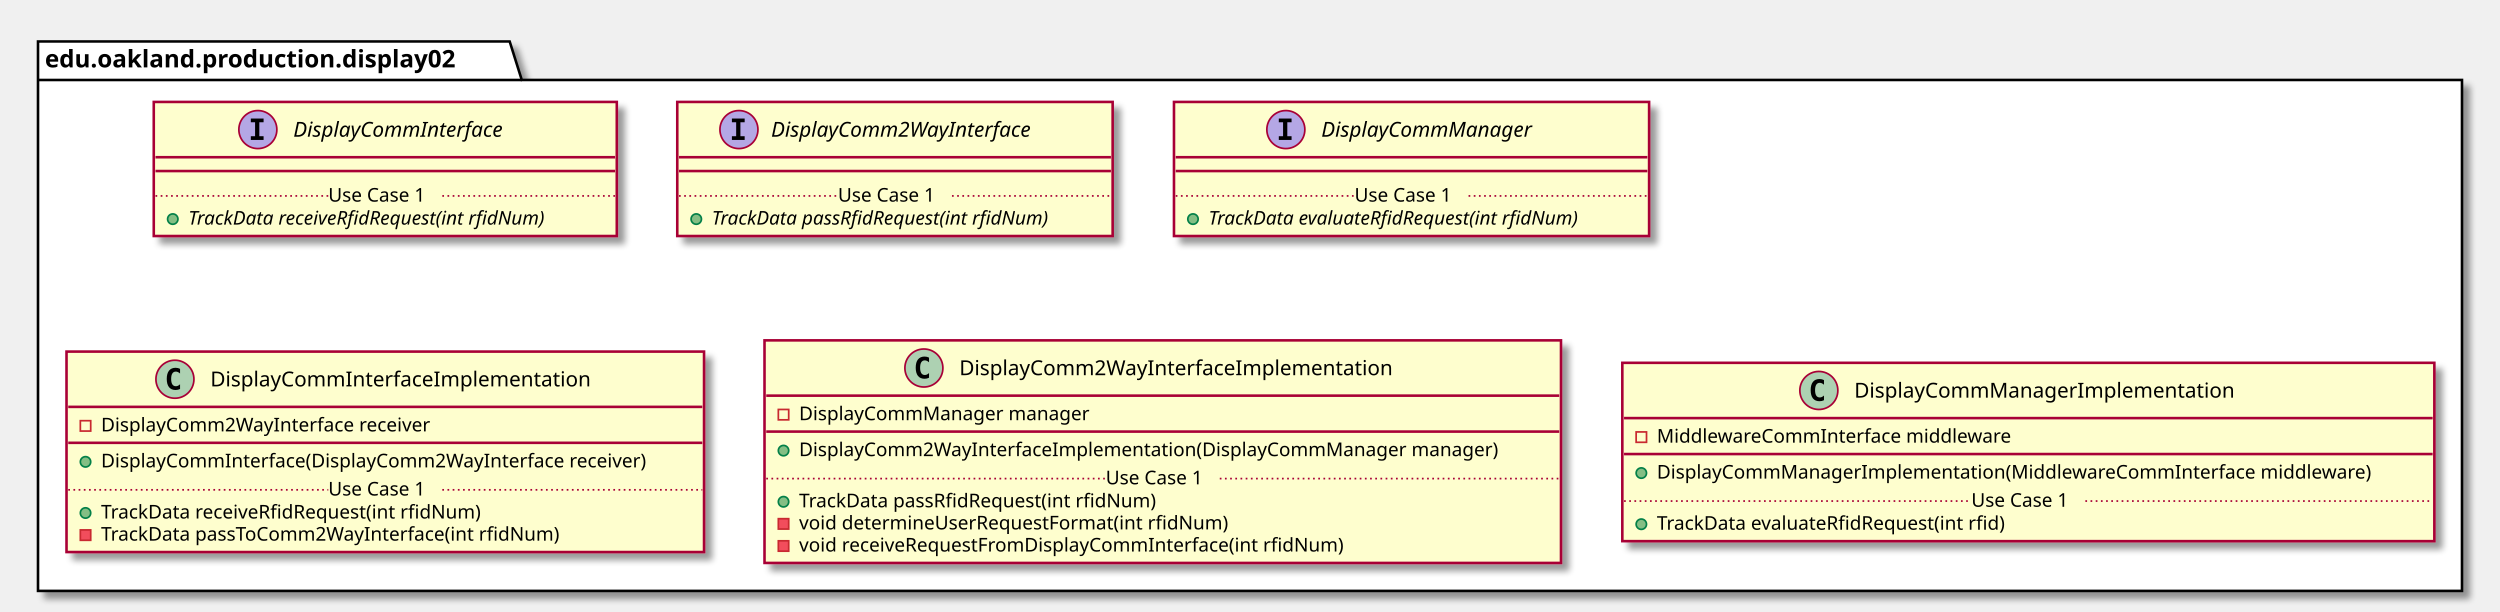
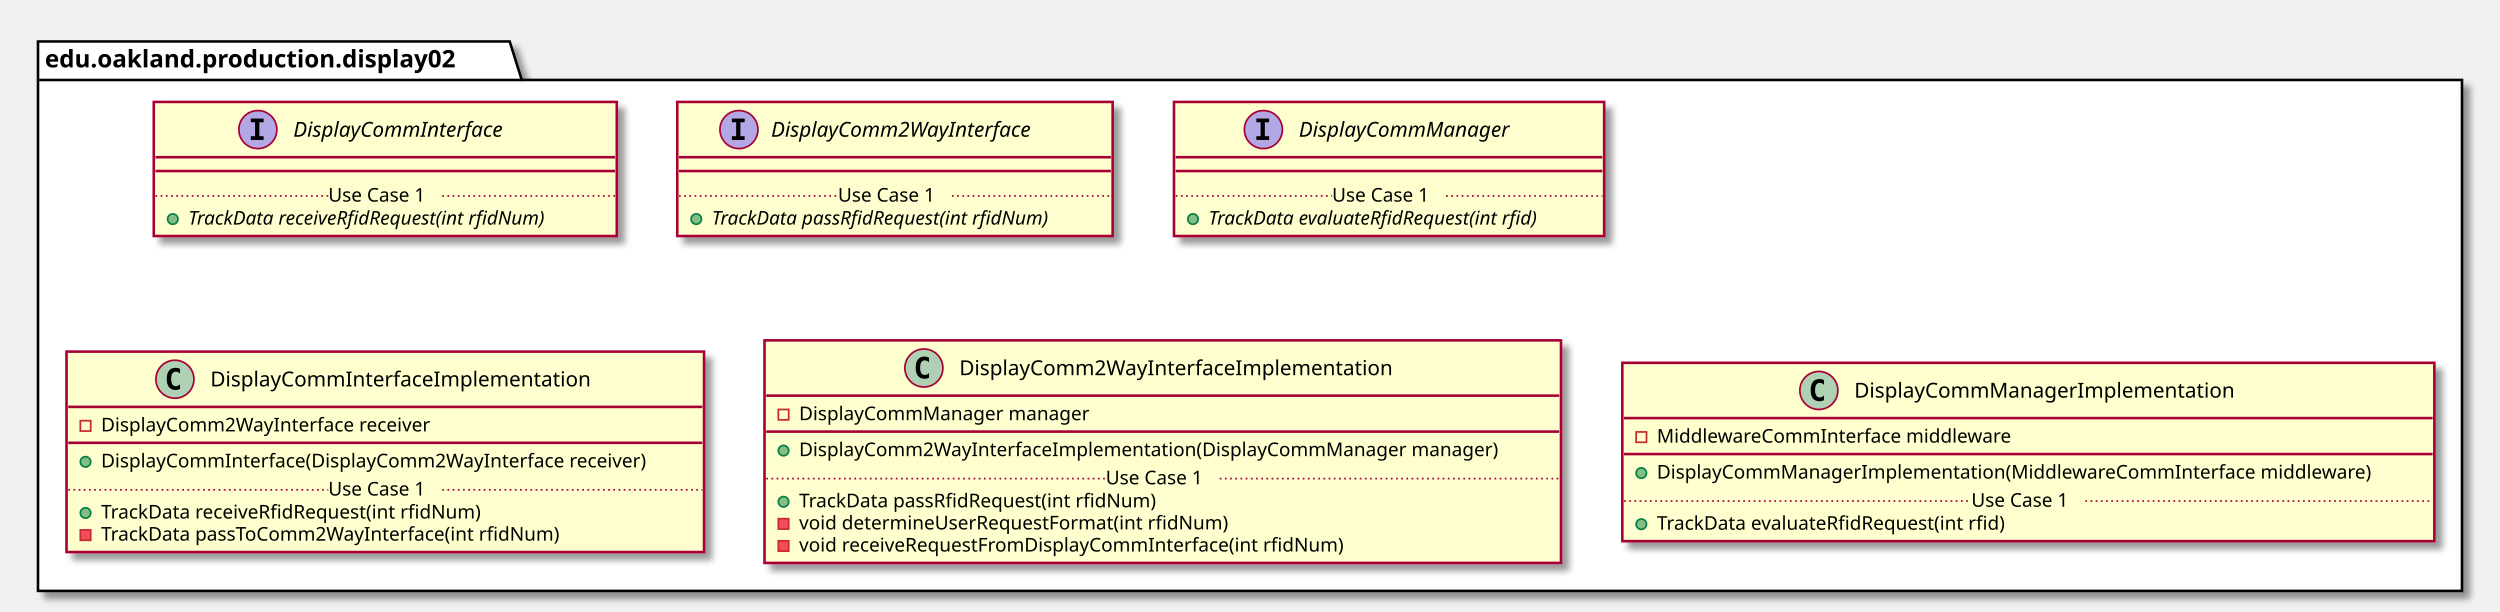
<svg xmlns="http://www.w3.org/2000/svg" contentScriptType="application/ecmascript" contentStyleType="text/css" height="354px" preserveAspectRatio="none" style="width:1447px;height:354px;" version="1.1" viewBox="0 0 1447 354" width="1447px" zoomAndPan="magnify">
  <defs>
-     <filter height="300%" id="ftwmyoaggdhj9" width="300%" x="-1" y="-1">
+     <filter height="300%" id="f1ee8sc4un9j89" width="300%" x="-1" y="-1">
      <feGaussianBlur result="blurOut" stdDeviation="2.0" />
      <feColorMatrix in="blurOut" result="blurOut2" type="matrix" values="0 0 0 0 0 0 0 0 0 0 0 0 0 0 0 0 0 0 .4 0" />
      <feOffset dx="4.0" dy="4.0" in="blurOut2" result="blurOut3" />
      <feBlend in="SourceGraphic" in2="blurOut3" mode="normal" />
    </filter>
  </defs>
  <g>
-     <polygon fill="#FFFFFF" filter="url(#ftwmyoaggdhj9)" points="22,24,295,24,302,46.297,1425,46.297,1425,342,22,342,22,24" style="stroke: #000000; stroke-width: 1.5;" />
+     <polygon fill="#FFFFFF" filter="url(#f1ee8sc4un9j89)" points="22,24,295,24,302,46.297,1425,46.297,1425,342,22,342,22,24" style="stroke: #000000; stroke-width: 1.5;" />
    <line style="stroke: #000000; stroke-width: 1.5;" x1="22" x2="302" y1="46.297" y2="46.297" />
    <text fill="#000000" font-family="sans-serif" font-size="14" font-weight="bold" lengthAdjust="spacingAndGlyphs" textLength="267" x="26" y="38.995">edu.oakland.production.display02</text>
-     <rect fill="#FEFECE" filter="url(#ftwmyoaggdhj9)" height="77.609" id="DisplayCommInterface" style="stroke: #A80036; stroke-width: 1.5;" width="268" x="89" y="59" />
+     <rect fill="#FEFECE" filter="url(#f1ee8sc4un9j89)" height="77.609" id="DisplayCommInterface" style="stroke: #A80036; stroke-width: 1.5;" width="268" x="89" y="59" />
    <ellipse cx="149.25" cy="75" fill="#B4A7E5" rx="11" ry="11" style="stroke: #A80036; stroke-width: 1.0;" />
    <path d="M145.172,70.766 L145.172,68.609 L152.562,68.609 L152.562,70.766 L150.094,70.766 L150.094,78.844 L152.562,78.844 L152.562,81 L145.172,81 L145.172,78.844 L147.641,78.844 L147.641,70.766 L145.172,70.766 Z " />
    <text fill="#000000" font-family="sans-serif" font-size="12" font-style="italic" lengthAdjust="spacingAndGlyphs" textLength="139" x="169.75" y="79.154">DisplayCommInterface</text>
    <line style="stroke: #A80036; stroke-width: 1.5;" x1="90" x2="356" y1="91" y2="91" />
    <line style="stroke: #A80036; stroke-width: 1.5;" x1="90" x2="356" y1="99" y2="99" />
    <ellipse cx="100" cy="126.805" fill="#84BE84" rx="3" ry="3" style="stroke: #038048; stroke-width: 1.0;" />
    <text fill="#000000" font-family="sans-serif" font-size="11" font-style="italic" lengthAdjust="spacingAndGlyphs" textLength="242" x="109" y="130.015">TrackData receiveRfidRequest(int rfidNum)</text>
    <line style="stroke: #A80036; stroke-width: 1.0; stroke-dasharray: 1.0,2.0;" x1="90" x2="190" y1="113.402" y2="113.402" />
    <text fill="#000000" font-family="sans-serif" font-size="11" lengthAdjust="spacingAndGlyphs" textLength="66" x="190" y="116.71">Use Case 1</text>
    <line style="stroke: #A80036; stroke-width: 1.0; stroke-dasharray: 1.0,2.0;" x1="256" x2="356" y1="113.402" y2="113.402" />
-     <rect fill="#FEFECE" filter="url(#ftwmyoaggdhj9)" height="77.609" id="DisplayComm2WayInterface" style="stroke: #A80036; stroke-width: 1.5;" width="252" x="392" y="59" />
+     <rect fill="#FEFECE" filter="url(#f1ee8sc4un9j89)" height="77.609" id="DisplayComm2WayInterface" style="stroke: #A80036; stroke-width: 1.5;" width="252" x="392" y="59" />
    <ellipse cx="427.7" cy="75" fill="#B4A7E5" rx="11" ry="11" style="stroke: #A80036; stroke-width: 1.0;" />
    <path d="M423.622,70.766 L423.622,68.609 L431.012,68.609 L431.012,70.766 L428.544,70.766 L428.544,78.844 L431.012,78.844 L431.012,81 L423.622,81 L423.622,78.844 L426.091,78.844 L426.091,70.766 L423.622,70.766 Z " />
    <text fill="#000000" font-family="sans-serif" font-size="12" font-style="italic" lengthAdjust="spacingAndGlyphs" textLength="174" x="446.3" y="79.154">DisplayComm2WayInterface</text>
    <line style="stroke: #A80036; stroke-width: 1.5;" x1="393" x2="643" y1="91" y2="91" />
    <line style="stroke: #A80036; stroke-width: 1.5;" x1="393" x2="643" y1="99" y2="99" />
    <ellipse cx="403" cy="126.805" fill="#84BE84" rx="3" ry="3" style="stroke: #038048; stroke-width: 1.0;" />
    <text fill="#000000" font-family="sans-serif" font-size="11" font-style="italic" lengthAdjust="spacingAndGlyphs" textLength="226" x="412" y="130.015">TrackData passRfidRequest(int rfidNum)</text>
    <line style="stroke: #A80036; stroke-width: 1.0; stroke-dasharray: 1.0,2.0;" x1="393" x2="485" y1="113.402" y2="113.402" />
    <text fill="#000000" font-family="sans-serif" font-size="11" lengthAdjust="spacingAndGlyphs" textLength="66" x="485" y="116.71">Use Case 1</text>
    <line style="stroke: #A80036; stroke-width: 1.0; stroke-dasharray: 1.0,2.0;" x1="551" x2="643" y1="113.402" y2="113.402" />
-     <rect fill="#FEFECE" filter="url(#ftwmyoaggdhj9)" height="77.609" id="DisplayCommManager" style="stroke: #A80036; stroke-width: 1.5;" width="275" x="679.5" y="59" />
-     <ellipse cx="744.25" cy="75" fill="#B4A7E5" rx="11" ry="11" style="stroke: #A80036; stroke-width: 1.0;" />
-     <path d="M740.172,70.766 L740.172,68.609 L747.562,68.609 L747.562,70.766 L745.094,70.766 L745.094,78.844 L747.562,78.844 L747.562,81 L740.172,81 L740.172,78.844 L742.641,78.844 L742.641,70.766 L740.172,70.766 Z " />
-     <text fill="#000000" font-family="sans-serif" font-size="12" font-style="italic" lengthAdjust="spacingAndGlyphs" textLength="137" x="764.75" y="79.154">DisplayCommManager</text>
-     <line style="stroke: #A80036; stroke-width: 1.5;" x1="680.5" x2="953.5" y1="91" y2="91" />
-     <line style="stroke: #A80036; stroke-width: 1.5;" x1="680.5" x2="953.5" y1="99" y2="99" />
+     <rect fill="#FEFECE" filter="url(#f1ee8sc4un9j89)" height="77.609" id="DisplayCommManager" style="stroke: #A80036; stroke-width: 1.5;" width="249" x="679.5" y="59" />
+     <ellipse cx="731.25" cy="75" fill="#B4A7E5" rx="11" ry="11" style="stroke: #A80036; stroke-width: 1.0;" />
+     <path d="M727.172,70.766 L727.172,68.609 L734.562,68.609 L734.562,70.766 L732.094,70.766 L732.094,78.844 L734.562,78.844 L734.562,81 L727.172,81 L727.172,78.844 L729.641,78.844 L729.641,70.766 L727.172,70.766 Z " />
+     <text fill="#000000" font-family="sans-serif" font-size="12" font-style="italic" lengthAdjust="spacingAndGlyphs" textLength="137" x="751.75" y="79.154">DisplayCommManager</text>
+     <line style="stroke: #A80036; stroke-width: 1.5;" x1="680.5" x2="927.5" y1="91" y2="91" />
+     <line style="stroke: #A80036; stroke-width: 1.5;" x1="680.5" x2="927.5" y1="99" y2="99" />
    <ellipse cx="690.5" cy="126.805" fill="#84BE84" rx="3" ry="3" style="stroke: #038048; stroke-width: 1.0;" />
-     <text fill="#000000" font-family="sans-serif" font-size="11" font-style="italic" lengthAdjust="spacingAndGlyphs" textLength="249" x="699.5" y="130.015">TrackData evaluateRfidRequest(int rfidNum)</text>
-     <line style="stroke: #A80036; stroke-width: 1.0; stroke-dasharray: 1.0,2.0;" x1="680.5" x2="784" y1="113.402" y2="113.402" />
-     <text fill="#000000" font-family="sans-serif" font-size="11" lengthAdjust="spacingAndGlyphs" textLength="66" x="784" y="116.71">Use Case 1</text>
-     <line style="stroke: #A80036; stroke-width: 1.0; stroke-dasharray: 1.0,2.0;" x1="850" x2="953.5" y1="113.402" y2="113.402" />
-     <rect fill="#FEFECE" filter="url(#ftwmyoaggdhj9)" height="116.023" id="DisplayCommInterfaceImplementation" style="stroke: #A80036; stroke-width: 1.5;" width="369" x="38.5" y="203.5" />
+     <text fill="#000000" font-family="sans-serif" font-size="11" font-style="italic" lengthAdjust="spacingAndGlyphs" textLength="223" x="699.5" y="130.015">TrackData evaluateRfidRequest(int rfid)</text>
+     <line style="stroke: #A80036; stroke-width: 1.0; stroke-dasharray: 1.0,2.0;" x1="680.5" x2="771" y1="113.402" y2="113.402" />
+     <text fill="#000000" font-family="sans-serif" font-size="11" lengthAdjust="spacingAndGlyphs" textLength="66" x="771" y="116.71">Use Case 1</text>
+     <line style="stroke: #A80036; stroke-width: 1.0; stroke-dasharray: 1.0,2.0;" x1="837" x2="927.5" y1="113.402" y2="113.402" />
+     <rect fill="#FEFECE" filter="url(#f1ee8sc4un9j89)" height="116.023" id="DisplayCommInterfaceImplementation" style="stroke: #A80036; stroke-width: 1.5;" width="369" x="38.5" y="203.5" />
    <ellipse cx="101.25" cy="219.5" fill="#ADD1B2" rx="11" ry="11" style="stroke: #A80036; stroke-width: 1.0;" />
    <path d="M104.219,225.141 Q103.641,225.438 103,225.578 Q102.359,225.734 101.656,225.734 Q99.156,225.734 97.828,224.094 Q96.516,222.438 96.516,219.312 Q96.516,216.188 97.828,214.531 Q99.156,212.875 101.656,212.875 Q102.359,212.875 103,213.031 Q103.656,213.188 104.219,213.484 L104.219,216.203 Q103.594,215.625 103,215.359 Q102.406,215.078 101.781,215.078 Q100.438,215.078 99.75,216.156 Q99.062,217.219 99.062,219.312 Q99.062,221.406 99.75,222.484 Q100.438,223.547 101.781,223.547 Q102.406,223.547 103,223.281 Q103.594,223 104.219,222.422 L104.219,225.141 Z " />
    <text fill="#000000" font-family="sans-serif" font-size="12" lengthAdjust="spacingAndGlyphs" textLength="235" x="121.75" y="223.654">DisplayCommInterfaceImplementation</text>
    <line style="stroke: #A80036; stroke-width: 1.5;" x1="39.5" x2="406.5" y1="235.5" y2="235.5" />
    <rect fill="none" height="6" style="stroke: #C82930; stroke-width: 1.0;" width="6" x="46.5" y="243.5" />
    <text fill="#000000" font-family="sans-serif" font-size="11" lengthAdjust="spacingAndGlyphs" textLength="207" x="58.5" y="249.71">DisplayComm2WayInterface receiver</text>
    <line style="stroke: #A80036; stroke-width: 1.5;" x1="39.5" x2="406.5" y1="256.305" y2="256.305" />
    <ellipse cx="49.5" cy="267.305" fill="#84BE84" rx="3" ry="3" style="stroke: #038048; stroke-width: 1.0;" />
    <text fill="#000000" font-family="sans-serif" font-size="11" lengthAdjust="spacingAndGlyphs" textLength="343" x="58.5" y="270.515">DisplayCommInterface(DisplayComm2WayInterface receiver)</text>
    <ellipse cx="49.5" cy="296.914" fill="#84BE84" rx="3" ry="3" style="stroke: #038048; stroke-width: 1.0;" />
    <text fill="#000000" font-family="sans-serif" font-size="11" lengthAdjust="spacingAndGlyphs" textLength="240" x="58.5" y="300.125">TrackData receiveRfidRequest(int rfidNum)</text>
    <rect fill="#F24D5C" height="6" style="stroke: #C82930; stroke-width: 1.0;" width="6" x="46.5" y="306.719" />
    <text fill="#000000" font-family="sans-serif" font-size="11" lengthAdjust="spacingAndGlyphs" textLength="290" x="58.5" y="312.929">TrackData passToComm2WayInterface(int rfidNum)</text>
    <line style="stroke: #A80036; stroke-width: 1.0; stroke-dasharray: 1.0,2.0;" x1="39.5" x2="190" y1="283.512" y2="283.512" />
    <text fill="#000000" font-family="sans-serif" font-size="11" lengthAdjust="spacingAndGlyphs" textLength="66" x="190" y="286.82">Use Case 1</text>
    <line style="stroke: #A80036; stroke-width: 1.0; stroke-dasharray: 1.0,2.0;" x1="256" x2="406.5" y1="283.512" y2="283.512" />
-     <rect fill="#FEFECE" filter="url(#ftwmyoaggdhj9)" height="128.828" id="DisplayComm2WayInterfaceImplementation" style="stroke: #A80036; stroke-width: 1.5;" width="461" x="442.5" y="197" />
+     <rect fill="#FEFECE" filter="url(#f1ee8sc4un9j89)" height="128.828" id="DisplayComm2WayInterfaceImplementation" style="stroke: #A80036; stroke-width: 1.5;" width="461" x="442.5" y="197" />
    <ellipse cx="534.75" cy="213" fill="#ADD1B2" rx="11" ry="11" style="stroke: #A80036; stroke-width: 1.0;" />
    <path d="M537.719,218.641 Q537.141,218.938 536.5,219.078 Q535.859,219.234 535.156,219.234 Q532.656,219.234 531.328,217.594 Q530.016,215.938 530.016,212.812 Q530.016,209.688 531.328,208.031 Q532.656,206.375 535.156,206.375 Q535.859,206.375 536.5,206.531 Q537.156,206.688 537.719,206.984 L537.719,209.703 Q537.094,209.125 536.5,208.859 Q535.906,208.578 535.281,208.578 Q533.938,208.578 533.25,209.656 Q532.562,210.719 532.562,212.812 Q532.562,214.906 533.25,215.984 Q533.938,217.047 535.281,217.047 Q535.906,217.047 536.5,216.781 Q537.094,216.5 537.719,215.922 L537.719,218.641 Z " />
    <text fill="#000000" font-family="sans-serif" font-size="12" lengthAdjust="spacingAndGlyphs" textLength="268" x="555.25" y="217.154">DisplayComm2WayInterfaceImplementation</text>
    <line style="stroke: #A80036; stroke-width: 1.5;" x1="443.5" x2="902.5" y1="229" y2="229" />
    <rect fill="none" height="6" style="stroke: #C82930; stroke-width: 1.0;" width="6" x="450.5" y="237" />
    <text fill="#000000" font-family="sans-serif" font-size="11" lengthAdjust="spacingAndGlyphs" textLength="182" x="462.5" y="243.21">DisplayCommManager manager</text>
    <line style="stroke: #A80036; stroke-width: 1.5;" x1="443.5" x2="902.5" y1="249.805" y2="249.805" />
    <ellipse cx="453.5" cy="260.805" fill="#84BE84" rx="3" ry="3" style="stroke: #038048; stroke-width: 1.0;" />
    <text fill="#000000" font-family="sans-serif" font-size="11" lengthAdjust="spacingAndGlyphs" textLength="435" x="462.5" y="264.015">DisplayComm2WayInterfaceImplementation(DisplayCommManager manager)</text>
    <ellipse cx="453.5" cy="290.414" fill="#84BE84" rx="3" ry="3" style="stroke: #038048; stroke-width: 1.0;" />
    <text fill="#000000" font-family="sans-serif" font-size="11" lengthAdjust="spacingAndGlyphs" textLength="227" x="462.5" y="293.625">TrackData passRfidRequest(int rfidNum)</text>
    <rect fill="#F24D5C" height="6" style="stroke: #C82930; stroke-width: 1.0;" width="6" x="450.5" y="300.219" />
    <text fill="#000000" font-family="sans-serif" font-size="11" lengthAdjust="spacingAndGlyphs" textLength="269" x="462.5" y="306.429">void determineUserRequestFormat(int rfidNum)</text>
    <rect fill="#F24D5C" height="6" style="stroke: #C82930; stroke-width: 1.0;" width="6" x="450.5" y="313.023" />
    <text fill="#000000" font-family="sans-serif" font-size="11" lengthAdjust="spacingAndGlyphs" textLength="342" x="462.5" y="319.234">void receiveRequestFromDisplayCommInterface(int rfidNum)</text>
    <line style="stroke: #A80036; stroke-width: 1.0; stroke-dasharray: 1.0,2.0;" x1="443.5" x2="640" y1="277.012" y2="277.012" />
    <text fill="#000000" font-family="sans-serif" font-size="11" lengthAdjust="spacingAndGlyphs" textLength="66" x="640" y="280.32">Use Case 1</text>
    <line style="stroke: #A80036; stroke-width: 1.0; stroke-dasharray: 1.0,2.0;" x1="706" x2="902.5" y1="277.012" y2="277.012" />
-     <rect fill="#FEFECE" filter="url(#ftwmyoaggdhj9)" height="103.219" id="DisplayCommManagerImplementation" style="stroke: #A80036; stroke-width: 1.5;" width="470" x="939" y="210" />
+     <rect fill="#FEFECE" filter="url(#f1ee8sc4un9j89)" height="103.219" id="DisplayCommManagerImplementation" style="stroke: #A80036; stroke-width: 1.5;" width="470" x="939" y="210" />
    <ellipse cx="1052.75" cy="226" fill="#ADD1B2" rx="11" ry="11" style="stroke: #A80036; stroke-width: 1.0;" />
    <path d="M1055.719,231.641 Q1055.141,231.938 1054.5,232.078 Q1053.859,232.234 1053.156,232.234 Q1050.656,232.234 1049.328,230.594 Q1048.016,228.938 1048.016,225.812 Q1048.016,222.688 1049.328,221.031 Q1050.656,219.375 1053.156,219.375 Q1053.859,219.375 1054.5,219.531 Q1055.156,219.688 1055.719,219.984 L1055.719,222.703 Q1055.094,222.125 1054.5,221.859 Q1053.906,221.578 1053.281,221.578 Q1051.938,221.578 1051.25,222.656 Q1050.562,223.719 1050.562,225.812 Q1050.562,227.906 1051.25,228.984 Q1051.938,230.047 1053.281,230.047 Q1053.906,230.047 1054.5,229.781 Q1055.094,229.5 1055.719,228.922 L1055.719,231.641 Z " />
    <text fill="#000000" font-family="sans-serif" font-size="12" lengthAdjust="spacingAndGlyphs" textLength="234" x="1073.25" y="230.154">DisplayCommManagerImplementation</text>
    <line style="stroke: #A80036; stroke-width: 1.5;" x1="940" x2="1408" y1="242" y2="242" />
    <rect fill="none" height="6" style="stroke: #C82930; stroke-width: 1.0;" width="6" x="947" y="250" />
    <text fill="#000000" font-family="sans-serif" font-size="11" lengthAdjust="spacingAndGlyphs" textLength="221" x="959" y="256.21">MiddlewareCommInterface middleware</text>
    <line style="stroke: #A80036; stroke-width: 1.5;" x1="940" x2="1408" y1="262.805" y2="262.805" />
    <ellipse cx="950" cy="273.805" fill="#84BE84" rx="3" ry="3" style="stroke: #038048; stroke-width: 1.0;" />
    <text fill="#000000" font-family="sans-serif" font-size="11" lengthAdjust="spacingAndGlyphs" textLength="444" x="959" y="277.015">DisplayCommManagerImplementation(MiddlewareCommInterface middleware)</text>
    <ellipse cx="950" cy="303.414" fill="#84BE84" rx="3" ry="3" style="stroke: #038048; stroke-width: 1.0;" />
    <text fill="#000000" font-family="sans-serif" font-size="11" lengthAdjust="spacingAndGlyphs" textLength="221" x="959" y="306.625">TrackData evaluateRfidRequest(int rfid)</text>
    <line style="stroke: #A80036; stroke-width: 1.0; stroke-dasharray: 1.0,2.0;" x1="940" x2="1141" y1="290.012" y2="290.012" />
    <text fill="#000000" font-family="sans-serif" font-size="11" lengthAdjust="spacingAndGlyphs" textLength="66" x="1141" y="293.32">Use Case 1</text>
    <line style="stroke: #A80036; stroke-width: 1.0; stroke-dasharray: 1.0,2.0;" x1="1207" x2="1408" y1="290.012" y2="290.012" />
  </g>
</svg>
